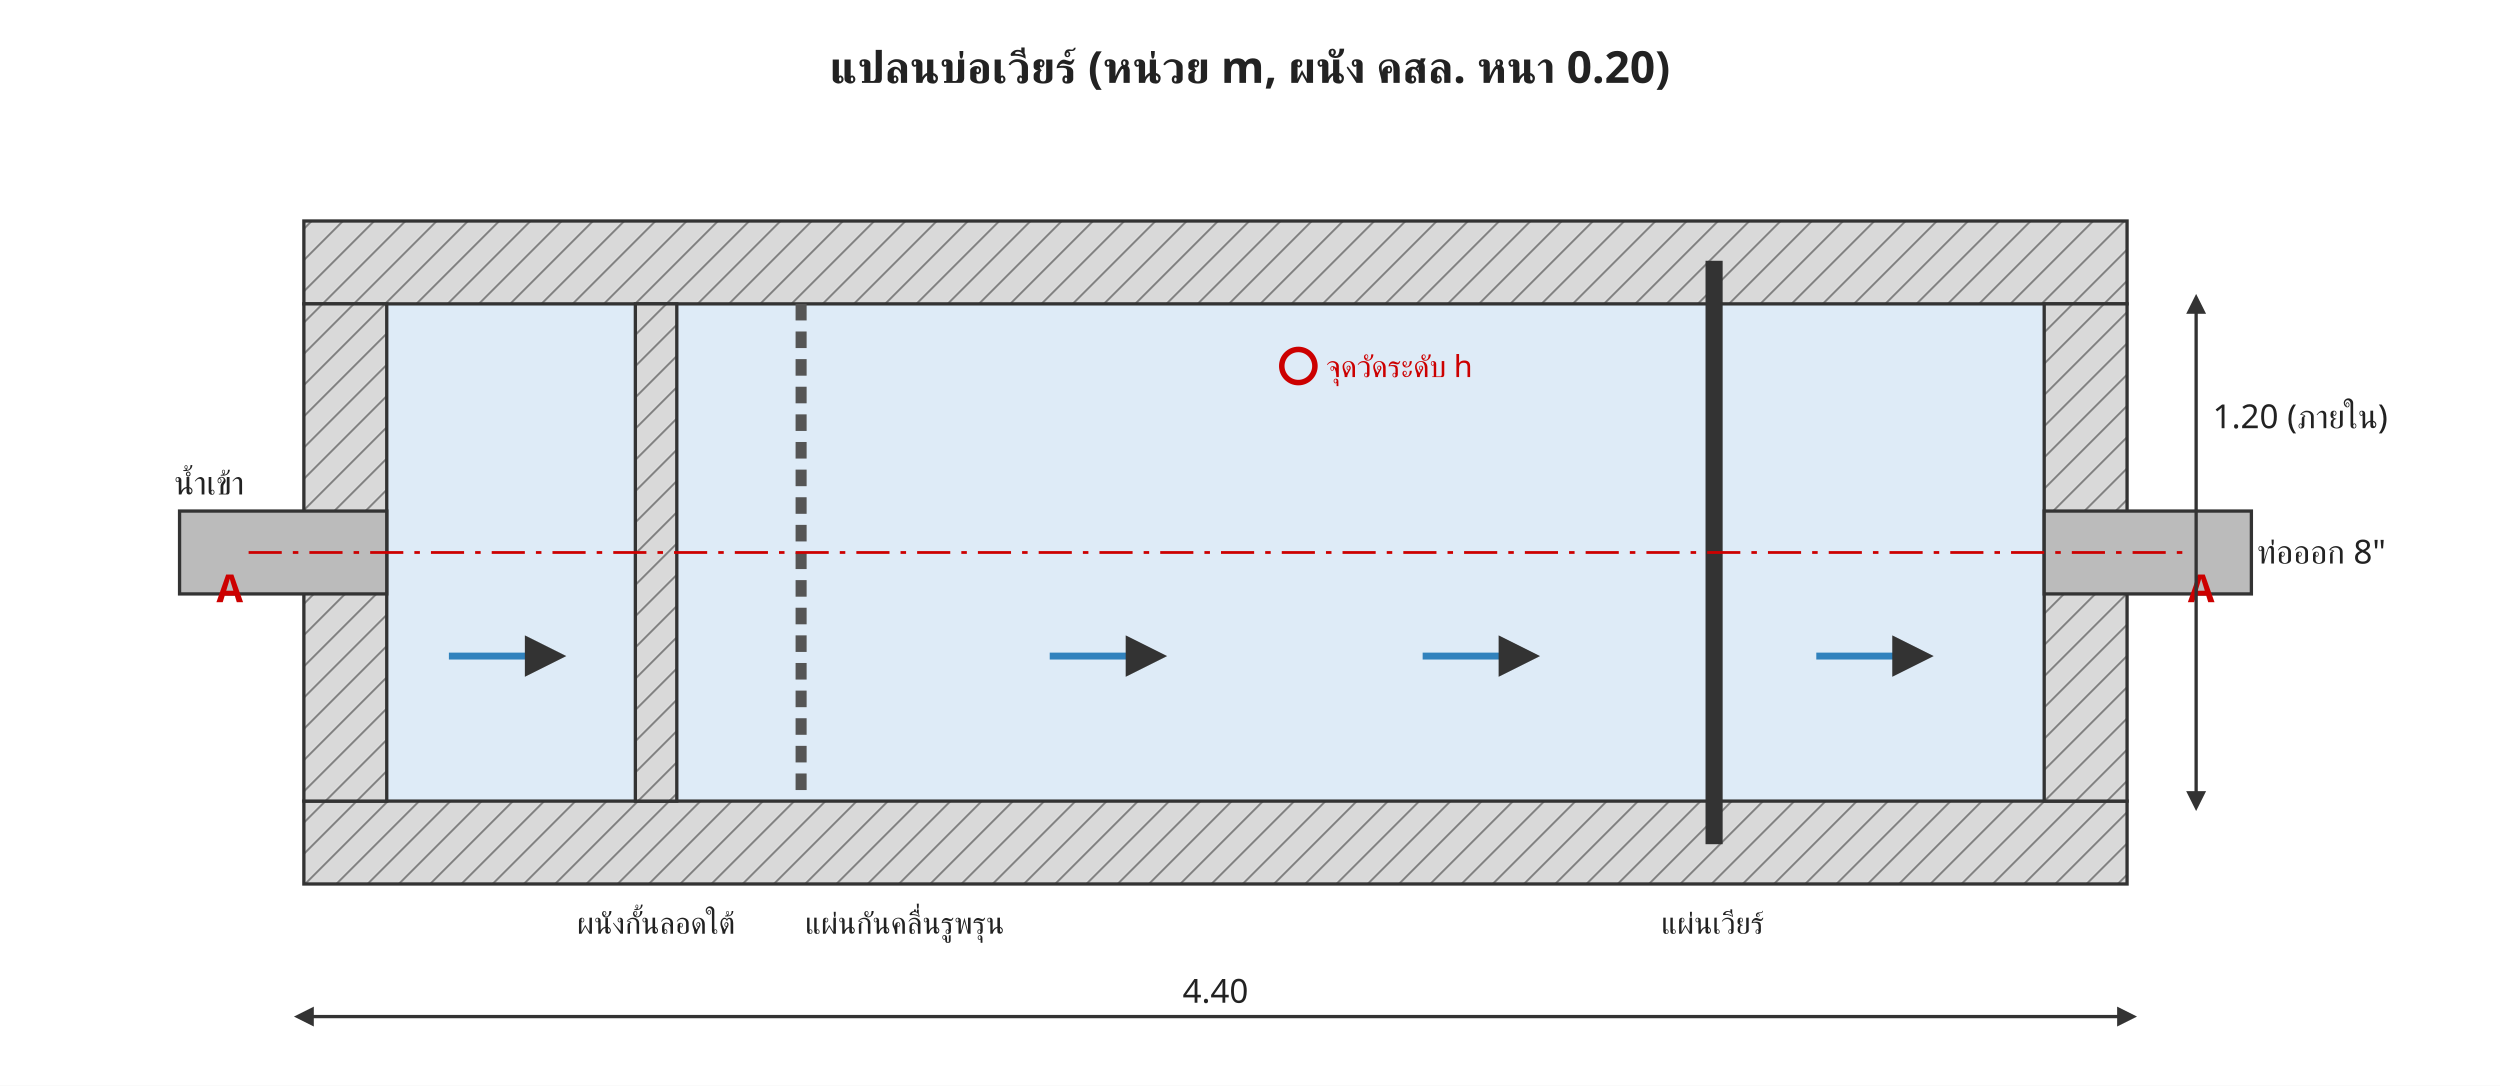
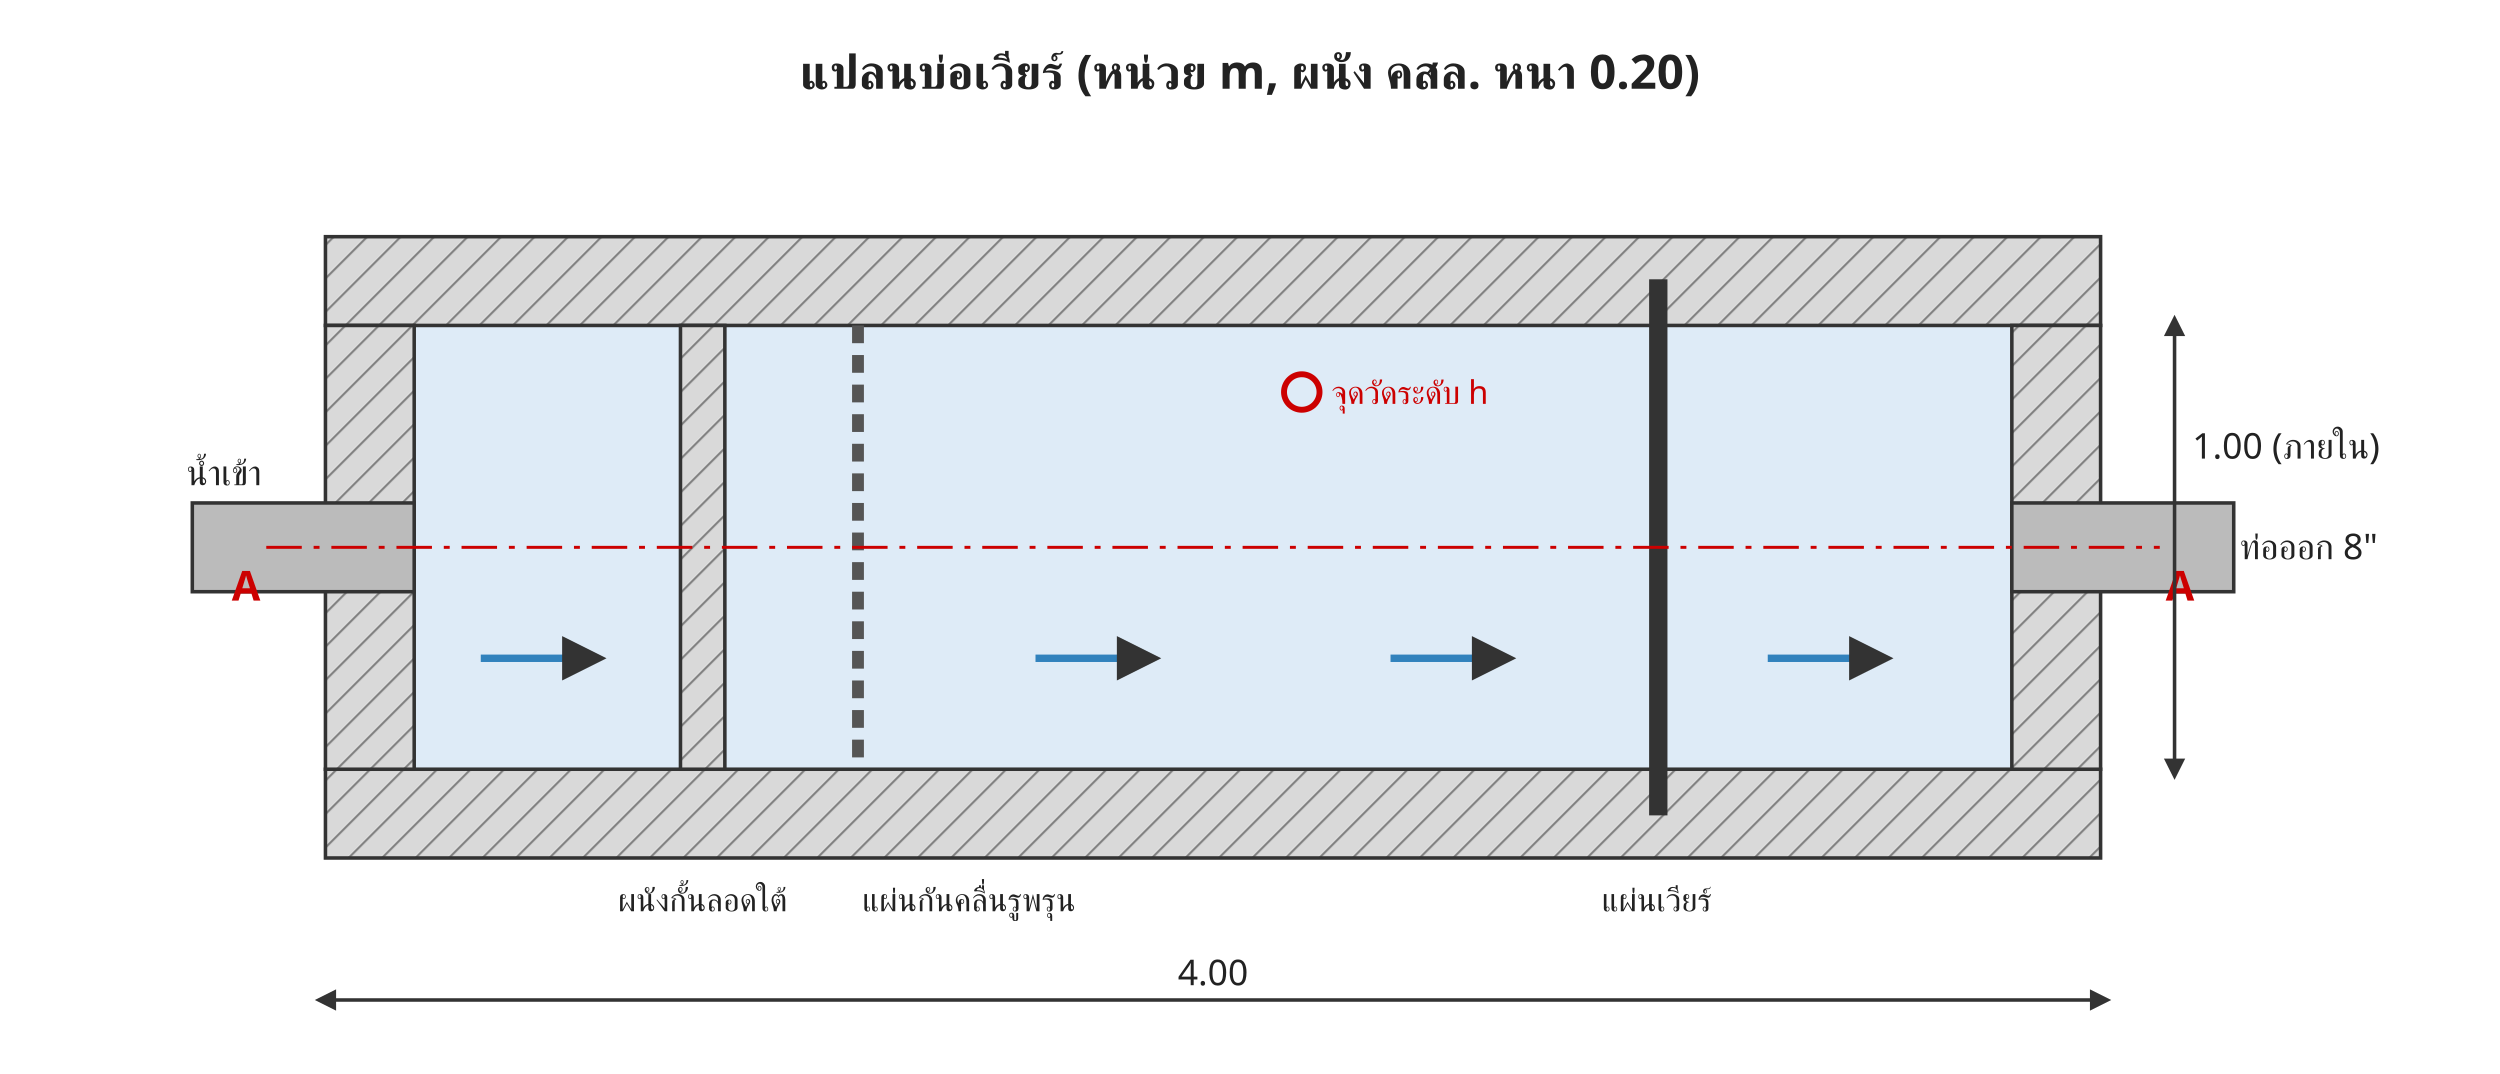
- <svg xmlns="http://www.w3.org/2000/svg" viewBox="0 0 905 393" width="905" height="393" font-family="Sarabun, Tahoma, sans-serif">
+ <svg xmlns="http://www.w3.org/2000/svg" viewBox="0 0 845 363" width="845" height="363" font-family="Sarabun, Tahoma, sans-serif">
  <defs>
    <pattern id="rc" width="8" height="8" patternUnits="userSpaceOnUse" patternTransform="rotate(45)">
      <rect width="8" height="8" fill="#d9d9d9" />
      <line x1="0" y1="0" x2="0" y2="8" stroke="#888" stroke-width="1.5" />
    </pattern>
    <marker id="a" viewBox="0 0 10 10" refX="5" refY="5" markerWidth="6" markerHeight="6" orient="auto-start-reverse">
      <path d="M0,0 L10,5 L0,10 z" fill="#333" />
    </marker>
  </defs>
-   <rect width="905" height="393" fill="white" />
-   <text x="452.5" y="30.0" font-size="16" text-anchor="middle" fill="#222" font-weight="bold">แปลนบ่อเวียร์ (หน่วย m, ผนัง คสล. หนา 0.20)</text>
-   <rect x="140.0" y="110.0" width="600.0" height="180.0" fill="#deebf7" stroke="none" stroke-width="1.2" />
-   <rect x="110.0" y="80.0" width="660.0" height="30.0" fill="url(#rc)" stroke="#333" stroke-width="1.2" />
-   <rect x="110.0" y="290.0" width="660.0" height="30.0" fill="url(#rc)" stroke="#333" stroke-width="1.2" />
-   <rect x="110.0" y="110.0" width="30.0" height="180.0" fill="url(#rc)" stroke="#333" stroke-width="1.2" />
-   <rect x="740.0" y="110.0" width="30.0" height="180.0" fill="url(#rc)" stroke="#333" stroke-width="1.2" />
-   <rect x="65.0" y="185.0" width="75.0" height="30.0" fill="#bbb" stroke="#333" stroke-width="1.2" />
-   <text x="63.0" y="179.0" font-size="12" text-anchor="start" fill="#222" font-weight="normal">น้ำเข้า</text>
-   <rect x="740.0" y="185.0" width="75.0" height="30.0" fill="#bbb" stroke="#333" stroke-width="1.2" />
-   <text x="817.0" y="204.0" font-size="12" text-anchor="start" fill="#222" font-weight="normal">ท่อออก 8"</text>
-   <rect x="230.0" y="110.0" width="15.0" height="180.0" fill="url(#rc)" stroke="#333" stroke-width="1.2" />
-   <line x1="290.0" y1="110.0" x2="290.0" y2="290.0" stroke="#555" stroke-width="4" stroke-dasharray="6 4" />
-   <rect x="618.0" y="95.0" width="5.0" height="210.0" fill="#333" stroke="#333" stroke-width="1.2" />
-   <circle cx="470.0" cy="132.5" r="6" fill="none" stroke="#c00" stroke-width="2" />
-   <text x="480.0" y="136.5" font-size="11" text-anchor="start" fill="#c00" font-weight="normal">จุดวัดระดับ h</text>
-   <line x1="162.5" y1="237.5" x2="197.5" y2="237.5" stroke="#3182bd" stroke-width="2.5" marker-end="url(#a)" />
-   <line x1="380.0" y1="237.5" x2="415.0" y2="237.5" stroke="#3182bd" stroke-width="2.5" marker-end="url(#a)" />
-   <line x1="515.0" y1="237.5" x2="550.0" y2="237.5" stroke="#3182bd" stroke-width="2.5" marker-end="url(#a)" />
-   <line x1="657.5" y1="237.5" x2="692.5" y2="237.5" stroke="#3182bd" stroke-width="2.5" marker-end="url(#a)" />
-   <line x1="90.0" y1="200.0" x2="790.0" y2="200.0" stroke="#c00" stroke-width="1" stroke-dasharray="12 4 2 4" />
-   <text x="88.0" y="218.0" font-size="14" text-anchor="end" fill="#c00" font-weight="bold">A</text>
-   <text x="792.0" y="218.0" font-size="14" text-anchor="start" fill="#c00" font-weight="bold">A</text>
-   <text x="237.5" y="338.0" font-size="11" text-anchor="middle" fill="#222" font-weight="normal">ผนังกั้นลอดใต้</text>
-   <text x="327.5" y="338.0" font-size="11" text-anchor="middle" fill="#222" font-weight="normal">แผ่นกันคลื่นรูพรุน</text>
-   <text x="620.0" y="338.0" font-size="11" text-anchor="middle" fill="#222" font-weight="normal">แผ่นเวียร์</text>
-   <line x1="110.0" y1="368.0" x2="770.0" y2="368.0" stroke="#333" stroke-width="1.2" marker-start="url(#a)" marker-end="url(#a)" />
-   <text x="440.0" y="363.0" font-size="12" text-anchor="middle" fill="#222" font-weight="normal">4.40</text>
-   <line x1="795.0" y1="110.0" x2="795.0" y2="290.0" stroke="#333" stroke-width="1.2" marker-start="url(#a)" marker-end="url(#a)" />
-   <text x="801.0" y="155.0" font-size="12" text-anchor="start" fill="#222" font-weight="normal">1.20 (ภายใน)</text>
+   <rect width="845" height="363" fill="white" />
+   <text x="422.5" y="30.0" font-size="16" text-anchor="middle" fill="#222" font-weight="bold">แปลนบ่อเวียร์ (หน่วย m, ผนัง คสล. หนา 0.20)</text>
+   <rect x="140.0" y="110.0" width="540.0" height="150.0" fill="#deebf7" stroke="none" stroke-width="1.2" />
+   <rect x="110.0" y="80.0" width="600.0" height="30.0" fill="url(#rc)" stroke="#333" stroke-width="1.2" />
+   <rect x="110.0" y="260.0" width="600.0" height="30.0" fill="url(#rc)" stroke="#333" stroke-width="1.2" />
+   <rect x="110.0" y="110.0" width="30.0" height="150.0" fill="url(#rc)" stroke="#333" stroke-width="1.2" />
+   <rect x="680.0" y="110.0" width="30.0" height="150.0" fill="url(#rc)" stroke="#333" stroke-width="1.2" />
+   <rect x="65.0" y="170.0" width="75.0" height="30.0" fill="#bbb" stroke="#333" stroke-width="1.2" />
+   <text x="63.0" y="164.0" font-size="12" text-anchor="start" fill="#222" font-weight="normal">น้ำเข้า</text>
+   <rect x="680.0" y="170.0" width="75.0" height="30.0" fill="#bbb" stroke="#333" stroke-width="1.2" />
+   <text x="757.0" y="189.0" font-size="12" text-anchor="start" fill="#222" font-weight="normal">ท่อออก 8"</text>
+   <rect x="230.0" y="110.0" width="15.0" height="150.0" fill="url(#rc)" stroke="#333" stroke-width="1.2" />
+   <line x1="290.0" y1="110.0" x2="290.0" y2="260.0" stroke="#555" stroke-width="4" stroke-dasharray="6 4" />
+   <rect x="558.0" y="95.0" width="5.0" height="180.0" fill="#333" stroke="#333" stroke-width="1.2" />
+   <circle cx="440.0" cy="132.5" r="6" fill="none" stroke="#c00" stroke-width="2" />
+   <text x="450.0" y="136.5" font-size="11" text-anchor="start" fill="#c00" font-weight="normal">จุดวัดระดับ h</text>
+   <line x1="162.5" y1="222.5" x2="197.5" y2="222.5" stroke="#3182bd" stroke-width="2.5" marker-end="url(#a)" />
+   <line x1="350.0" y1="222.5" x2="385.0" y2="222.5" stroke="#3182bd" stroke-width="2.5" marker-end="url(#a)" />
+   <line x1="470.0" y1="222.5" x2="505.0" y2="222.5" stroke="#3182bd" stroke-width="2.5" marker-end="url(#a)" />
+   <line x1="597.5" y1="222.5" x2="632.5" y2="222.5" stroke="#3182bd" stroke-width="2.5" marker-end="url(#a)" />
+   <line x1="90.0" y1="185.0" x2="730.0" y2="185.0" stroke="#c00" stroke-width="1" stroke-dasharray="12 4 2 4" />
+   <text x="88.0" y="203.0" font-size="14" text-anchor="end" fill="#c00" font-weight="bold">A</text>
+   <text x="732.0" y="203.0" font-size="14" text-anchor="start" fill="#c00" font-weight="bold">A</text>
+   <text x="237.5" y="308.0" font-size="11" text-anchor="middle" fill="#222" font-weight="normal">ผนังกั้นลอดใต้</text>
+   <text x="327.5" y="308.0" font-size="11" text-anchor="middle" fill="#222" font-weight="normal">แผ่นกันคลื่นรูพรุน</text>
+   <text x="560.0" y="308.0" font-size="11" text-anchor="middle" fill="#222" font-weight="normal">แผ่นเวียร์</text>
+   <line x1="110.0" y1="338.0" x2="710.0" y2="338.0" stroke="#333" stroke-width="1.2" marker-start="url(#a)" marker-end="url(#a)" />
+   <text x="410.0" y="333.0" font-size="12" text-anchor="middle" fill="#222" font-weight="normal">4.00</text>
+   <line x1="735.0" y1="110.0" x2="735.0" y2="260.0" stroke="#333" stroke-width="1.2" marker-start="url(#a)" marker-end="url(#a)" />
+   <text x="741.0" y="155.0" font-size="12" text-anchor="start" fill="#222" font-weight="normal">1.00 (ภายใน)</text>
</svg>
